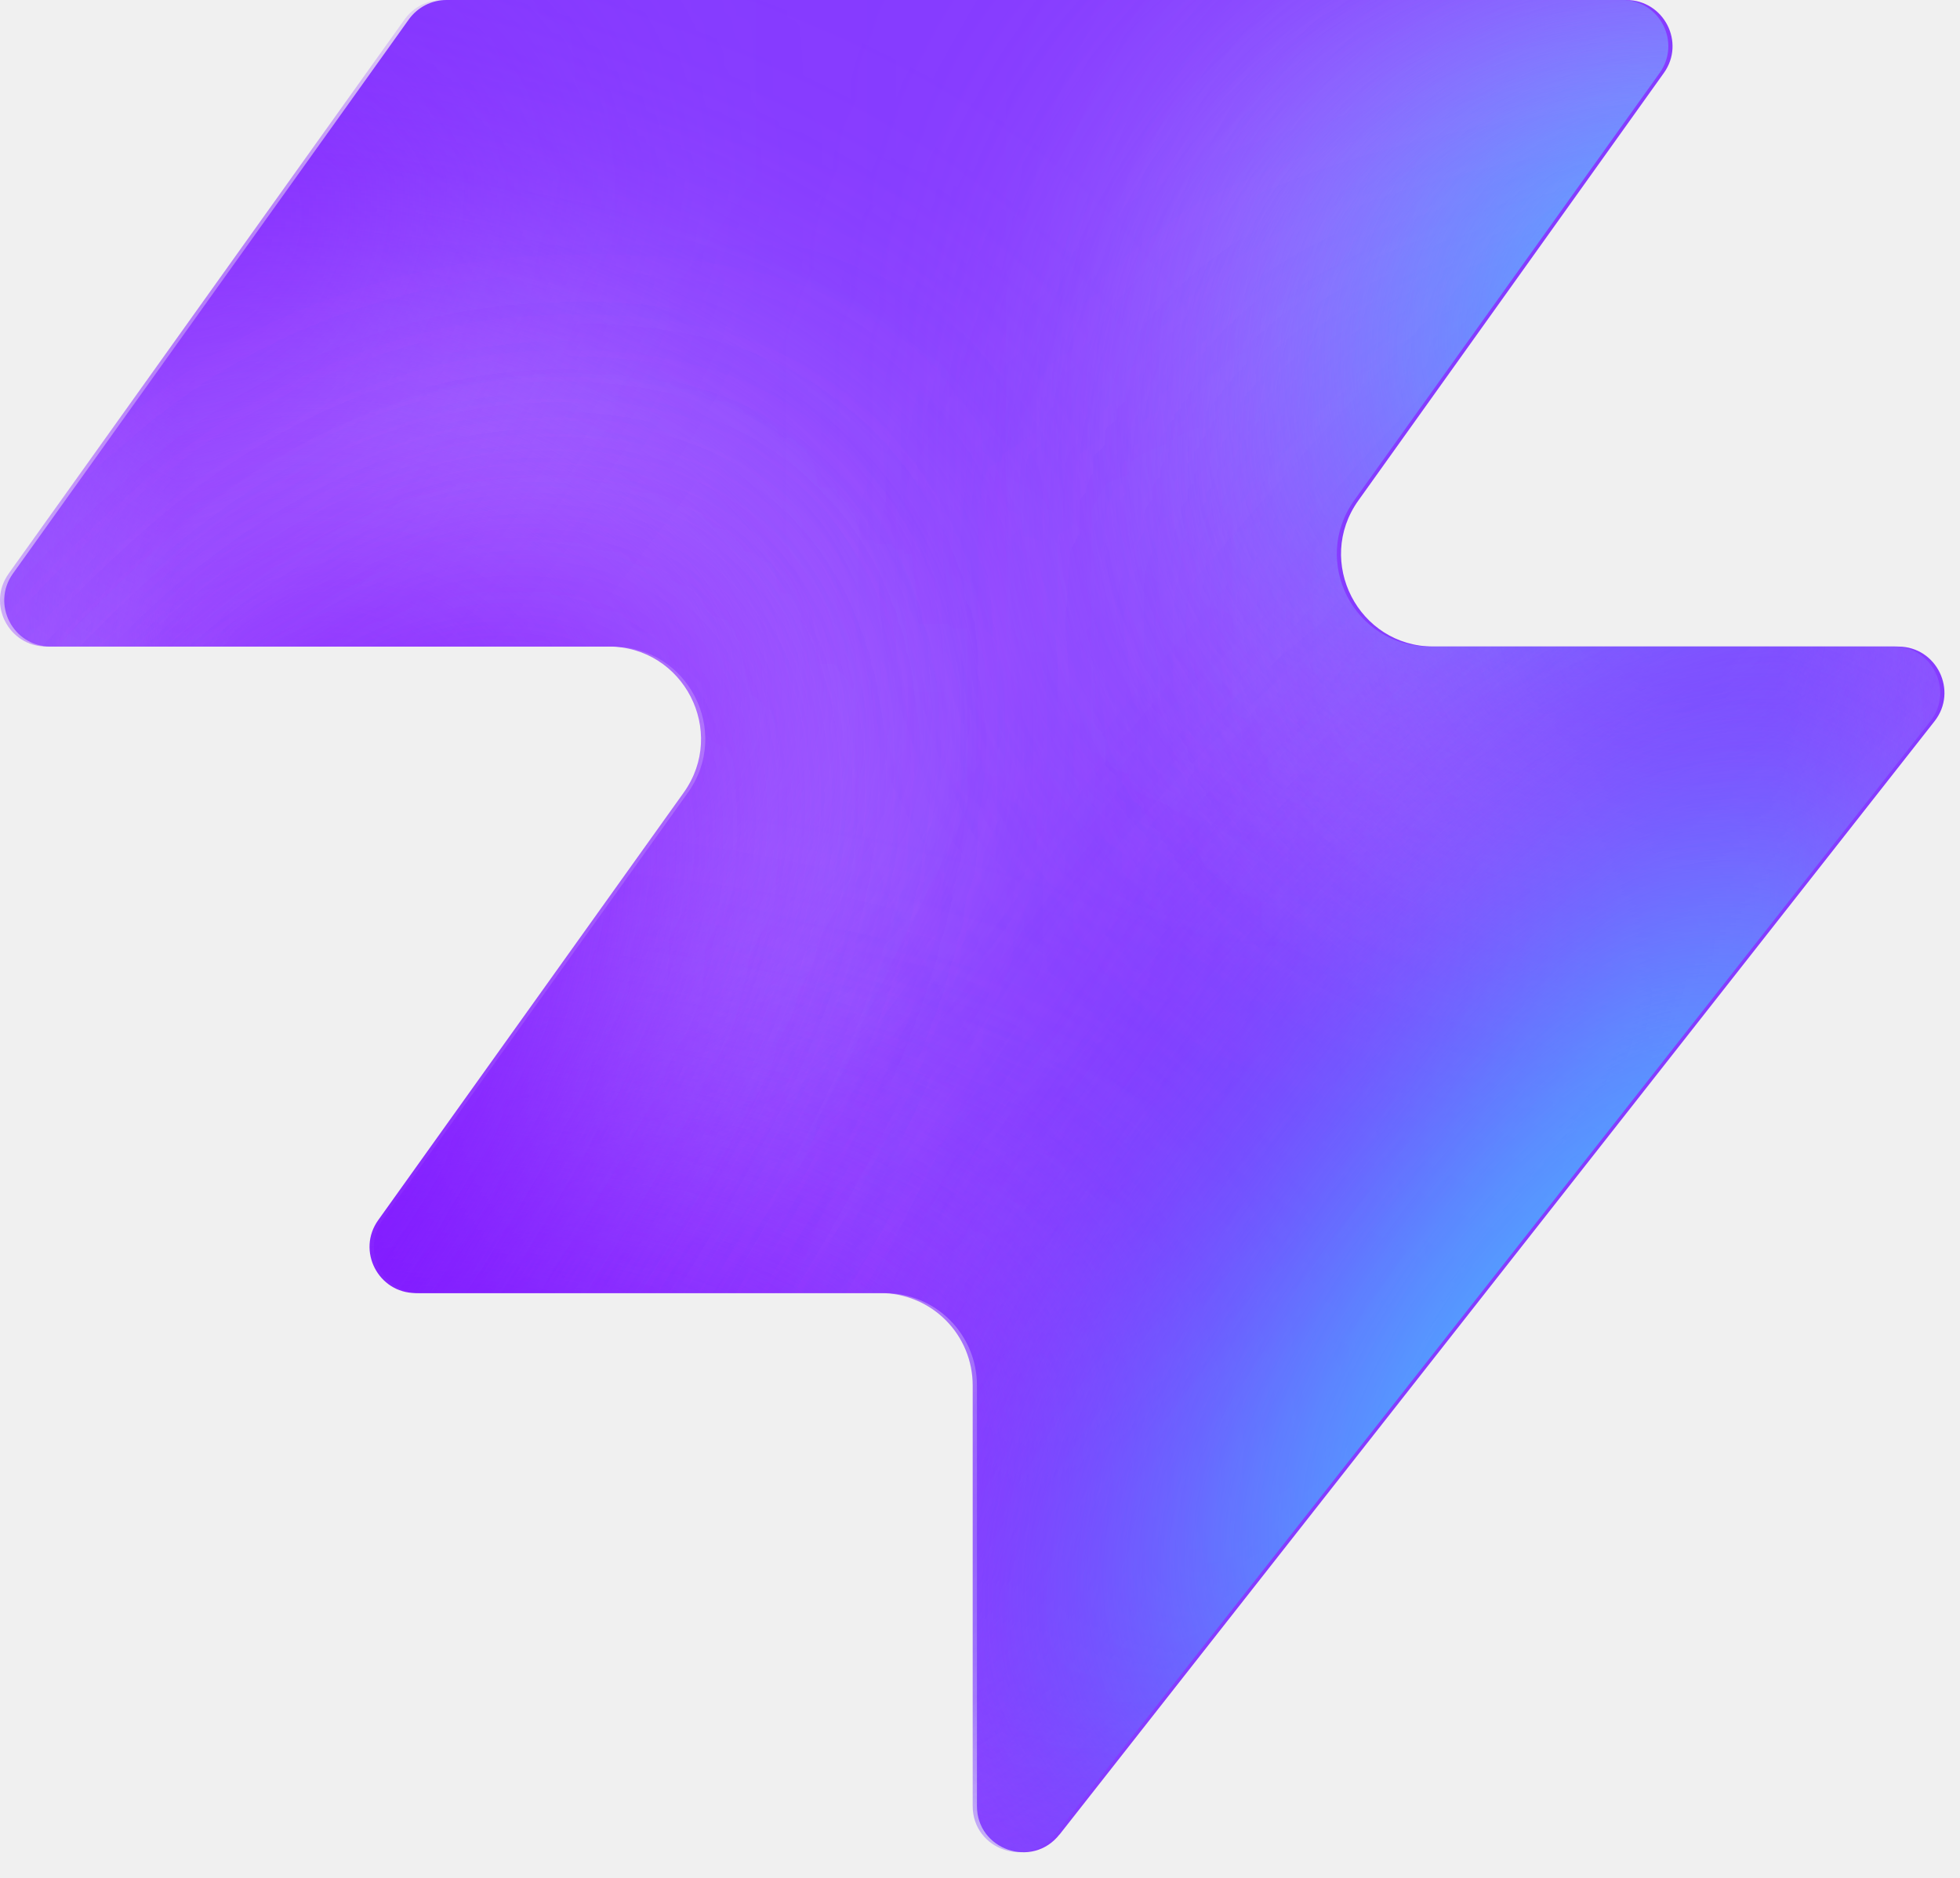
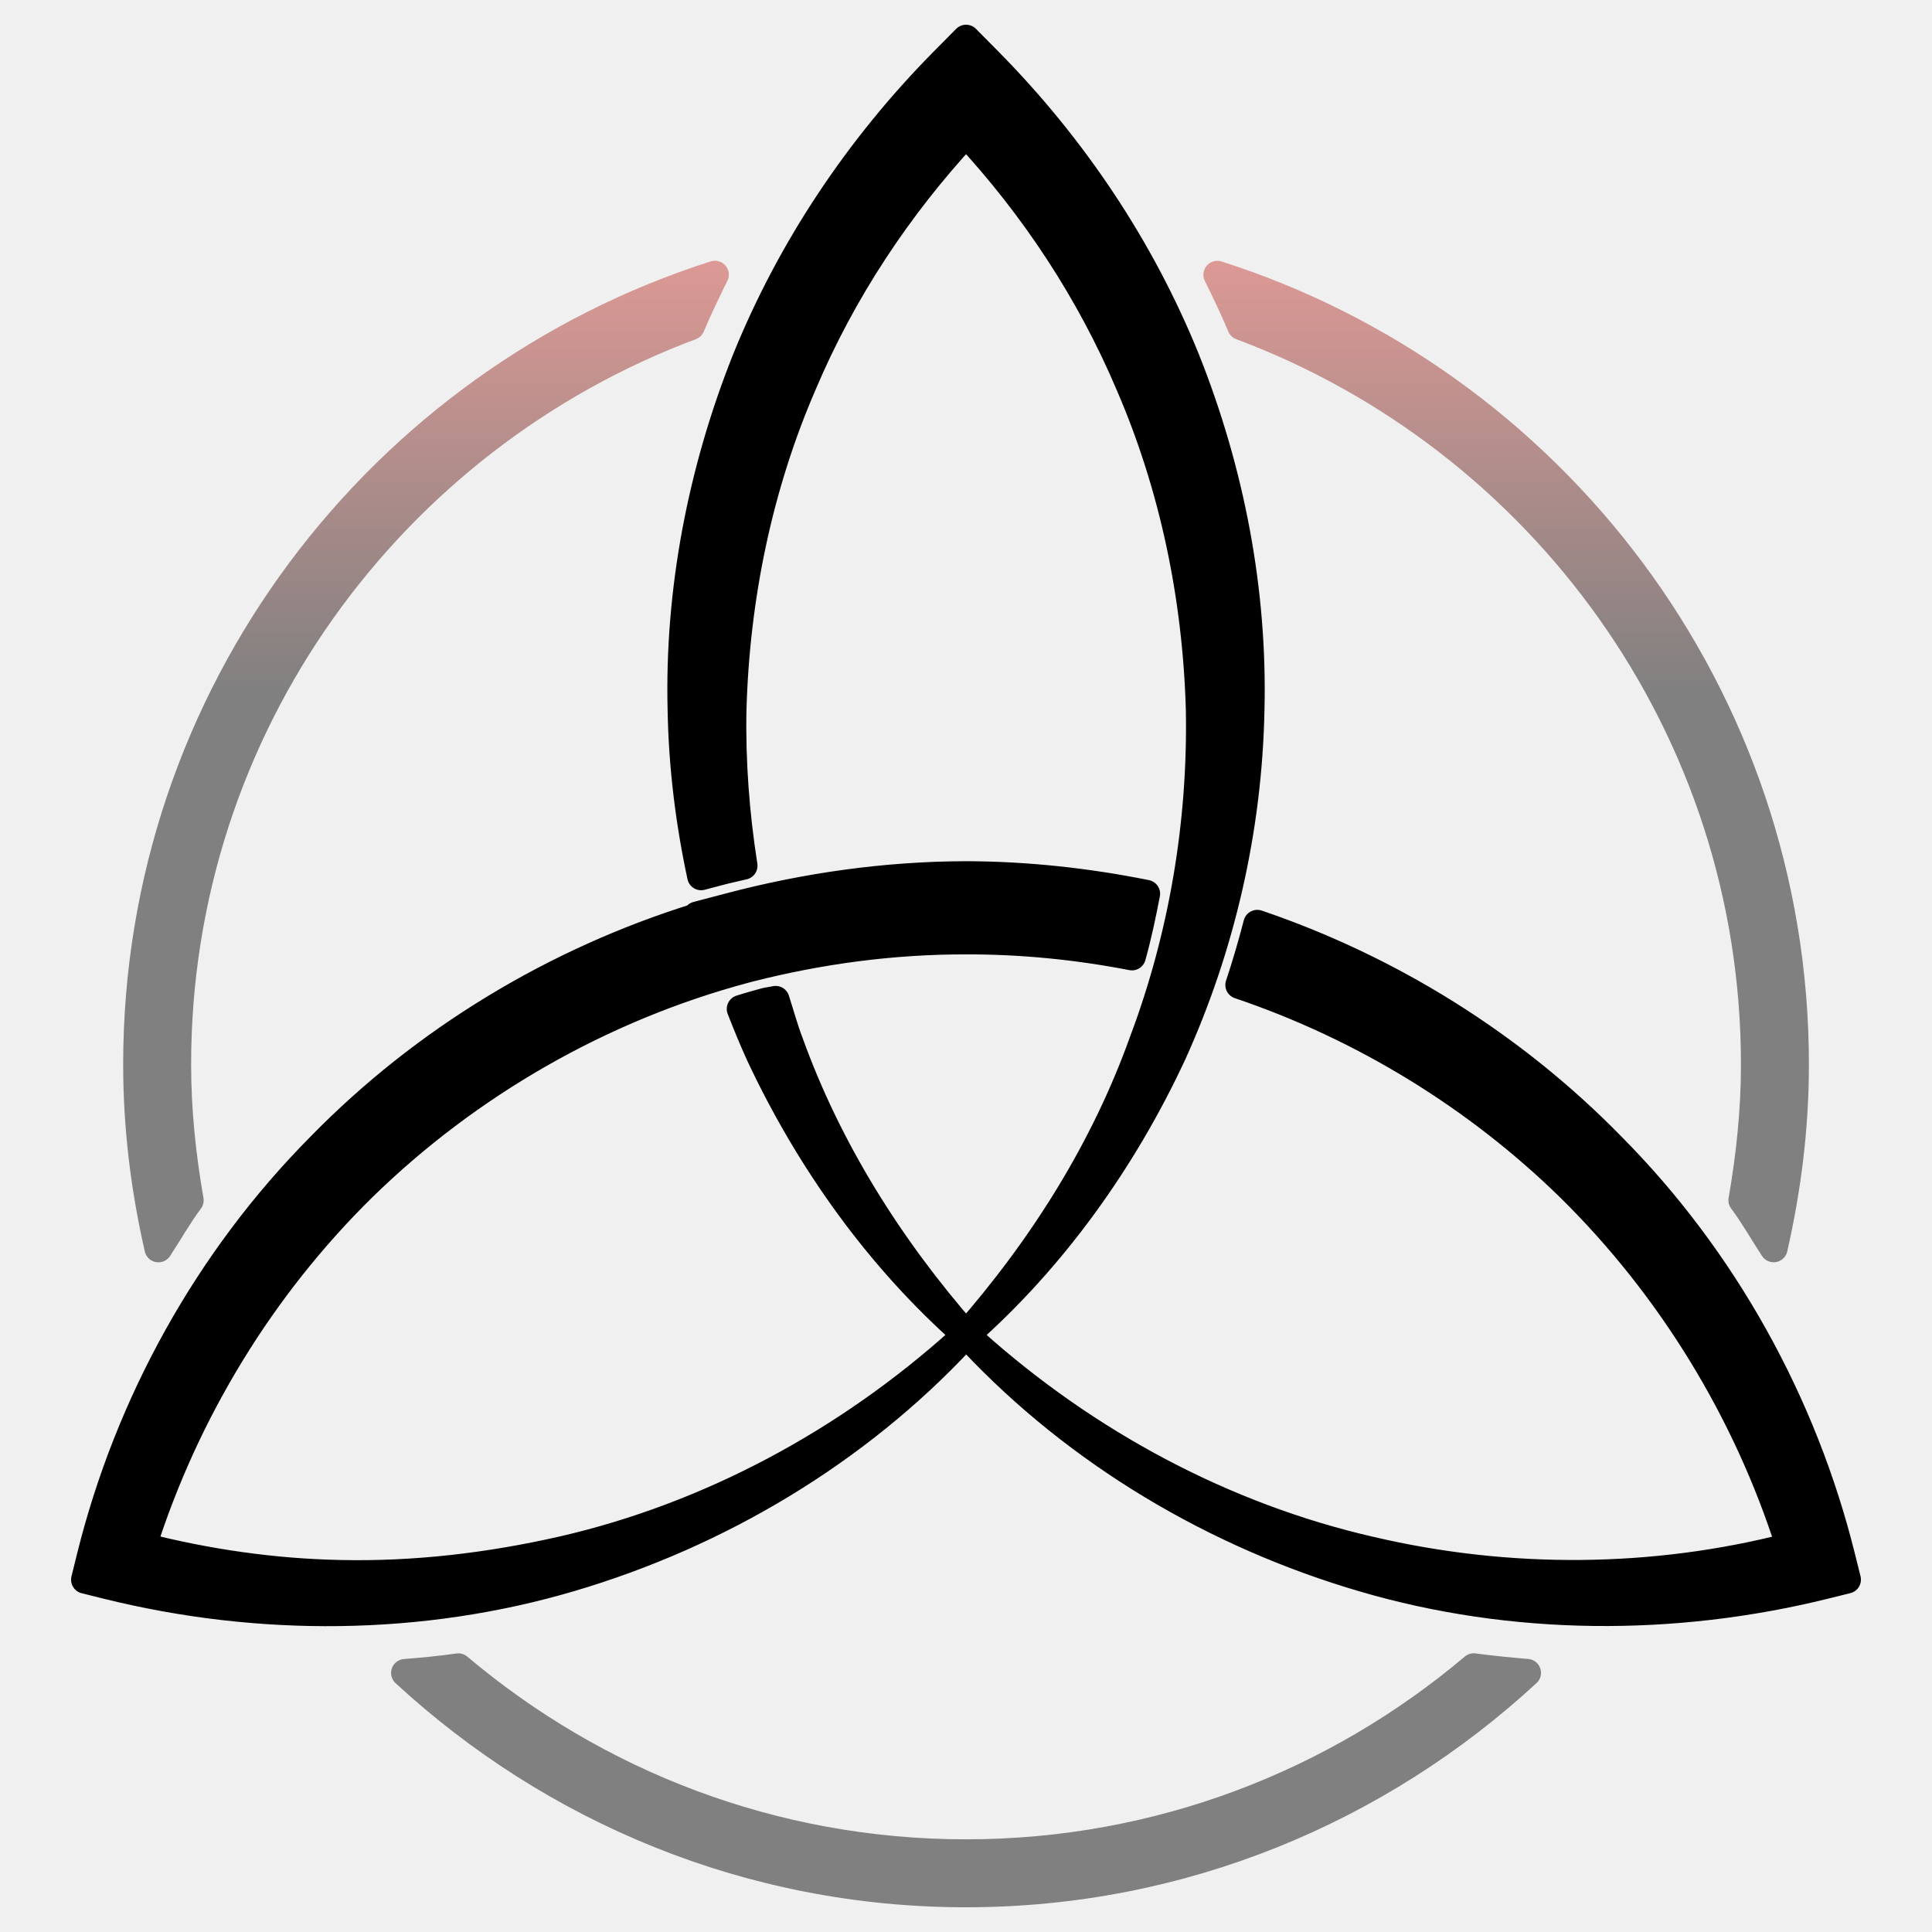
- <svg xmlns="http://www.w3.org/2000/svg" width="48" height="46" fill="none" viewBox="0 0 48 46">
-   <path fill="#863bff" d="M25.946 44.938c-.664.845-2.021.375-2.021-.698V33.937a2.26 2.26 0 0 0-2.262-2.262H10.287c-.92 0-1.456-1.04-.92-1.788l7.48-10.471c1.07-1.497 0-3.578-1.842-3.578H1.237c-.92 0-1.456-1.04-.92-1.788L10.013.474c.214-.297.556-.474.92-.474h28.894c.92 0 1.456 1.04.92 1.788l-7.48 10.471c-1.07 1.498 0 3.579 1.842 3.579h11.377c.943 0 1.473 1.088.89 1.83L25.947 44.94z" style="fill:#863bff;fill:color(display-p3 .525 .23 1);fill-opacity:1" />
-   <mask id="a" width="48" height="46" x="0" y="0" maskUnits="userSpaceOnUse" style="mask-type:alpha">
-     <path fill="#000" d="M25.842 44.938c-.664.844-2.021.375-2.021-.698V33.937a2.26 2.26 0 0 0-2.262-2.262H10.183c-.92 0-1.456-1.04-.92-1.788l7.48-10.471c1.07-1.498 0-3.579-1.842-3.579H1.133c-.92 0-1.456-1.04-.92-1.787L9.91.473c.214-.297.556-.474.92-.474h28.894c.92 0 1.456 1.04.92 1.788l-7.48 10.471c-1.07 1.498 0 3.578 1.842 3.578h11.377c.943 0 1.473 1.088.89 1.832L25.843 44.94z" style="fill:#000;fill-opacity:1" />
-   </mask>
-   <g mask="url(#a)">
-     <g filter="url(#b)">
-       <ellipse cx="5.508" cy="14.704" fill="#ede6ff" rx="5.508" ry="14.704" style="fill:#ede6ff;fill:color(display-p3 .927 .903 1);fill-opacity:1" transform="matrix(.00324 1 1 -.00324 -4.47 31.516)" />
-     </g>
-     <g filter="url(#c)">
-       <ellipse cx="10.399" cy="29.851" fill="#ede6ff" rx="10.399" ry="29.851" style="fill:#ede6ff;fill:color(display-p3 .927 .903 1);fill-opacity:1" transform="matrix(.00324 1 1 -.00324 -39.328 7.883)" />
-     </g>
-     <g filter="url(#d)">
-       <ellipse cx="5.508" cy="30.487" fill="#7e14ff" rx="5.508" ry="30.487" style="fill:#7e14ff;fill:color(display-p3 .492 .077 1);fill-opacity:1" transform="rotate(89.814 -25.913 -14.639)scale(1 -1)" />
-     </g>
-     <g filter="url(#e)">
-       <ellipse cx="5.508" cy="30.599" fill="#7e14ff" rx="5.508" ry="30.599" style="fill:#7e14ff;fill:color(display-p3 .492 .077 1);fill-opacity:1" transform="rotate(89.814 -32.644 -3.334)scale(1 -1)" />
-     </g>
-     <g filter="url(#f)">
-       <ellipse cx="5.508" cy="30.599" fill="#7e14ff" rx="5.508" ry="30.599" style="fill:#7e14ff;fill:color(display-p3 .492 .077 1);fill-opacity:1" transform="matrix(.00324 1 1 -.00324 -34.34 30.47)" />
-     </g>
-     <g filter="url(#g)">
-       <ellipse cx="14.072" cy="22.078" fill="#ede6ff" rx="14.072" ry="22.078" style="fill:#ede6ff;fill:color(display-p3 .927 .903 1);fill-opacity:1" transform="rotate(93.35 24.506 48.493)scale(-1 1)" />
-     </g>
-     <g filter="url(#h)">
-       <ellipse cx="3.47" cy="21.501" fill="#7e14ff" rx="3.47" ry="21.501" style="fill:#7e14ff;fill:color(display-p3 .492 .077 1);fill-opacity:1" transform="rotate(89.009 28.708 47.59)scale(-1 1)" />
-     </g>
-     <g filter="url(#i)">
-       <ellipse cx="3.47" cy="21.501" fill="#7e14ff" rx="3.47" ry="21.501" style="fill:#7e14ff;fill:color(display-p3 .492 .077 1);fill-opacity:1" transform="rotate(89.009 28.708 47.59)scale(-1 1)" />
-     </g>
-     <g filter="url(#j)">
-       <ellipse cx=".387" cy="8.972" fill="#7e14ff" rx="4.407" ry="29.108" style="fill:#7e14ff;fill:color(display-p3 .492 .077 1);fill-opacity:1" transform="rotate(39.51 .387 8.972)" />
-     </g>
-     <g filter="url(#k)">
-       <ellipse cx="47.523" cy="-6.092" fill="#7e14ff" rx="4.407" ry="29.108" style="fill:#7e14ff;fill:color(display-p3 .492 .077 1);fill-opacity:1" transform="rotate(37.892 47.523 -6.092)" />
-     </g>
-     <g filter="url(#l)">
-       <ellipse cx="41.412" cy="6.333" fill="#47bfff" rx="5.971" ry="9.665" style="fill:#47bfff;fill:color(display-p3 .28 .748 1);fill-opacity:1" transform="rotate(37.892 41.412 6.333)" />
-     </g>
-     <g filter="url(#m)">
-       <ellipse cx="-1.879" cy="38.332" fill="#7e14ff" rx="4.407" ry="29.108" style="fill:#7e14ff;fill:color(display-p3 .492 .077 1);fill-opacity:1" transform="rotate(37.892 -1.88 38.332)" />
-     </g>
-     <g filter="url(#n)">
-       <ellipse cx="-1.879" cy="38.332" fill="#7e14ff" rx="4.407" ry="29.108" style="fill:#7e14ff;fill:color(display-p3 .492 .077 1);fill-opacity:1" transform="rotate(37.892 -1.88 38.332)" />
-     </g>
-     <g filter="url(#o)">
-       <ellipse cx="35.651" cy="29.907" fill="#7e14ff" rx="4.407" ry="29.108" style="fill:#7e14ff;fill:color(display-p3 .492 .077 1);fill-opacity:1" transform="rotate(37.892 35.651 29.907)" />
-     </g>
-     <g filter="url(#p)">
-       <ellipse cx="38.418" cy="32.4" fill="#47bfff" rx="5.971" ry="15.297" style="fill:#47bfff;fill:color(display-p3 .28 .748 1);fill-opacity:1" transform="rotate(37.892 38.418 32.4)" />
-     </g>
-   </g>
+ <svg xmlns="http://www.w3.org/2000/svg" viewBox="423.246 156.788 277.499 277.499">
+   <style>.k{fill:#000;stroke:#000}@media (prefers-color-scheme:dark){.k{fill:#fff;stroke:#fff}}</style>
  <defs>
-     <filter id="b" width="60.045" height="41.654" x="-19.77" y="16.149" color-interpolation-filters="sRGB" filterUnits="userSpaceOnUse">
-       <feFlood flood-opacity="0" result="BackgroundImageFix" />
-       <feBlend in="SourceGraphic" in2="BackgroundImageFix" result="shape" />
-       <feGaussianBlur result="effect1_foregroundBlur_2002_17158" stdDeviation="7.659" />
-     </filter>
-     <filter id="c" width="90.34" height="51.437" x="-54.613" y="-7.533" color-interpolation-filters="sRGB" filterUnits="userSpaceOnUse">
-       <feFlood flood-opacity="0" result="BackgroundImageFix" />
-       <feBlend in="SourceGraphic" in2="BackgroundImageFix" result="shape" />
-       <feGaussianBlur result="effect1_foregroundBlur_2002_17158" stdDeviation="7.659" />
-     </filter>
-     <filter id="d" width="79.355" height="29.4" x="-49.64" y="2.03" color-interpolation-filters="sRGB" filterUnits="userSpaceOnUse">
-       <feFlood flood-opacity="0" result="BackgroundImageFix" />
-       <feBlend in="SourceGraphic" in2="BackgroundImageFix" result="shape" />
-       <feGaussianBlur result="effect1_foregroundBlur_2002_17158" stdDeviation="4.596" />
-     </filter>
-     <filter id="e" width="79.579" height="29.4" x="-45.045" y="20.029" color-interpolation-filters="sRGB" filterUnits="userSpaceOnUse">
-       <feFlood flood-opacity="0" result="BackgroundImageFix" />
-       <feBlend in="SourceGraphic" in2="BackgroundImageFix" result="shape" />
-       <feGaussianBlur result="effect1_foregroundBlur_2002_17158" stdDeviation="4.596" />
-     </filter>
-     <filter id="f" width="79.579" height="29.4" x="-43.513" y="21.178" color-interpolation-filters="sRGB" filterUnits="userSpaceOnUse">
-       <feFlood flood-opacity="0" result="BackgroundImageFix" />
-       <feBlend in="SourceGraphic" in2="BackgroundImageFix" result="shape" />
-       <feGaussianBlur result="effect1_foregroundBlur_2002_17158" stdDeviation="4.596" />
-     </filter>
-     <filter id="g" width="74.749" height="58.852" x="15.756" y="-17.901" color-interpolation-filters="sRGB" filterUnits="userSpaceOnUse">
-       <feFlood flood-opacity="0" result="BackgroundImageFix" />
-       <feBlend in="SourceGraphic" in2="BackgroundImageFix" result="shape" />
-       <feGaussianBlur result="effect1_foregroundBlur_2002_17158" stdDeviation="7.659" />
-     </filter>
-     <filter id="h" width="61.377" height="25.362" x="23.548" y="2.284" color-interpolation-filters="sRGB" filterUnits="userSpaceOnUse">
-       <feFlood flood-opacity="0" result="BackgroundImageFix" />
-       <feBlend in="SourceGraphic" in2="BackgroundImageFix" result="shape" />
-       <feGaussianBlur result="effect1_foregroundBlur_2002_17158" stdDeviation="4.596" />
-     </filter>
-     <filter id="i" width="61.377" height="25.362" x="23.548" y="2.284" color-interpolation-filters="sRGB" filterUnits="userSpaceOnUse">
-       <feFlood flood-opacity="0" result="BackgroundImageFix" />
-       <feBlend in="SourceGraphic" in2="BackgroundImageFix" result="shape" />
-       <feGaussianBlur result="effect1_foregroundBlur_2002_17158" stdDeviation="4.596" />
-     </filter>
-     <filter id="j" width="56.045" height="63.649" x="-27.636" y="-22.853" color-interpolation-filters="sRGB" filterUnits="userSpaceOnUse">
-       <feFlood flood-opacity="0" result="BackgroundImageFix" />
-       <feBlend in="SourceGraphic" in2="BackgroundImageFix" result="shape" />
-       <feGaussianBlur result="effect1_foregroundBlur_2002_17158" stdDeviation="4.596" />
-     </filter>
-     <filter id="k" width="54.814" height="64.646" x="20.116" y="-38.415" color-interpolation-filters="sRGB" filterUnits="userSpaceOnUse">
-       <feFlood flood-opacity="0" result="BackgroundImageFix" />
-       <feBlend in="SourceGraphic" in2="BackgroundImageFix" result="shape" />
-       <feGaussianBlur result="effect1_foregroundBlur_2002_17158" stdDeviation="4.596" />
-     </filter>
-     <filter id="l" width="33.541" height="35.313" x="24.641" y="-11.323" color-interpolation-filters="sRGB" filterUnits="userSpaceOnUse">
-       <feFlood flood-opacity="0" result="BackgroundImageFix" />
-       <feBlend in="SourceGraphic" in2="BackgroundImageFix" result="shape" />
-       <feGaussianBlur result="effect1_foregroundBlur_2002_17158" stdDeviation="4.596" />
-     </filter>
-     <filter id="m" width="54.814" height="64.646" x="-29.286" y="6.009" color-interpolation-filters="sRGB" filterUnits="userSpaceOnUse">
-       <feFlood flood-opacity="0" result="BackgroundImageFix" />
-       <feBlend in="SourceGraphic" in2="BackgroundImageFix" result="shape" />
-       <feGaussianBlur result="effect1_foregroundBlur_2002_17158" stdDeviation="4.596" />
-     </filter>
-     <filter id="n" width="54.814" height="64.646" x="-29.286" y="6.009" color-interpolation-filters="sRGB" filterUnits="userSpaceOnUse">
-       <feFlood flood-opacity="0" result="BackgroundImageFix" />
-       <feBlend in="SourceGraphic" in2="BackgroundImageFix" result="shape" />
-       <feGaussianBlur result="effect1_foregroundBlur_2002_17158" stdDeviation="4.596" />
-     </filter>
-     <filter id="o" width="54.814" height="64.646" x="8.244" y="-2.416" color-interpolation-filters="sRGB" filterUnits="userSpaceOnUse">
-       <feFlood flood-opacity="0" result="BackgroundImageFix" />
-       <feBlend in="SourceGraphic" in2="BackgroundImageFix" result="shape" />
-       <feGaussianBlur result="effect1_foregroundBlur_2002_17158" stdDeviation="4.596" />
-     </filter>
-     <filter id="p" width="39.409" height="43.623" x="18.713" y="10.588" color-interpolation-filters="sRGB" filterUnits="userSpaceOnUse">
-       <feFlood flood-opacity="0" result="BackgroundImageFix" />
-       <feBlend in="SourceGraphic" in2="BackgroundImageFix" result="shape" />
-       <feGaussianBlur result="effect1_foregroundBlur_2002_17158" stdDeviation="4.596" />
-     </filter>
+     <linearGradient id="g" gradientUnits="userSpaceOnUse" x1="0" y1="170.8" x2="0" y2="256.7">
+       <stop offset="0" stop-color="#FFA29C" />
+       <stop offset="1" stop-color="#808080" />
+     </linearGradient>
  </defs>
+   <path fill="url(#g)" stroke="url(#g)" stroke-width="4" stroke-linejoin="round" d="M445.997 336.101 C444.05 327.594 442.937 318.773 442.937 309.681 C442.937 256.606 477.862 211.565 525.93 196.24 C524.727 198.682 523.534 201.135 522.487 203.633 C479.471 219.723 448.697 261.118 448.697 309.681 C448.697 316.354 449.395 322.835 450.498 329.192 C448.855 331.397 447.505 333.805 445.997 336.101 Z M678.004 336.089 C676.497 333.794 675.147 331.386 673.504 329.181 C674.607 322.835 675.305 316.342 675.305 309.681 C675.305 261.13 644.542 219.723 601.514 203.633 C600.479 201.135 599.287 198.693 598.094 196.251 C646.139 211.576 681.065 256.606 681.065 309.681 C681.065 318.773 679.94 327.583 678.004 336.089 Z M561.993 428.737 C530.904 428.737 502.65 416.664 481.418 397.074 C483.983 396.872 486.549 396.625 489.081 396.265 C508.805 412.906 534.234 422.976 561.993 422.976 C589.768 422.976 615.219 412.895 634.932 396.254 C637.475 396.601 640.018 396.85 642.585 397.063 C621.364 416.652 593.098 428.737 561.993 428.737 Z" />
+   <path class="k" stroke-width="4" stroke-linejoin="round" d="M593.616 208.493 C587.18 192.538 577.413 177.956 565.323 165.691 L562.004 162.338 L558.685 165.691 C546.589 177.944 536.822 192.538 530.375 208.493 C524.018 224.471 520.709 241.664 521.137 258.767 C521.283 266.812 522.262 274.812 523.95 282.654 L526.549 281.968 C527.719 281.653 528.878 281.417 530.048 281.136 C528.89 273.731 528.316 266.238 528.462 258.767 C528.912 242.632 532.198 226.609 538.589 211.892 C544.203 198.637 552.226 186.507 562.004 175.964 C571.793 186.507 579.799 198.648 585.424 211.892 C591.815 226.609 595.124 242.632 595.574 258.767 C595.866 274.902 593.167 291.184 587.405 306.463 C581.87 321.89 573.008 335.977 562.004 348.512 C574.465 337.507 584.502 323.51 591.635 308.208 C598.634 292.804 602.528 275.87 602.865 258.767 C603.292 241.664 599.985 224.471 593.616 208.493 Z M534.65 300.398 C534.167 300.511 533.683 300.556 533.199 300.669 L531.658 301.096 C530.971 301.276 530.307 301.501 529.632 301.704 C530.487 303.898 531.387 306.081 532.355 308.219 C539.511 323.51 549.537 337.519 562.004 348.512 C551.011 335.977 542.155 321.878 536.608 306.452 C535.854 304.472 535.303 302.424 534.65 300.398 Z M687.727 380.422 C682.258 358.391 670.848 337.688 654.713 321.439 C640.604 306.992 623.006 295.988 603.833 289.473 C603.067 292.433 602.212 295.357 601.245 298.261 C618.977 304.247 635.36 314.261 648.772 327.392 C663.22 341.625 674.157 359.448 680.345 378.937 C660.767 383.988 639.952 384.135 620.103 379.488 C599.062 374.672 579.327 364.107 563.016 349.479 C578.066 365.469 597.711 377.182 619.068 383.438 C640.446 389.727 663.625 389.852 685.409 384.45 L688.537 383.674 L687.727 380.422 Z M530.296 295.988 L530.893 295.83 C541.064 293.242 551.528 291.847 562.015 291.87 C570.004 291.847 577.975 292.646 585.83 294.165 C586.663 291.194 587.292 288.179 587.877 285.164 C579.372 283.453 570.702 282.508 562.015 282.485 C550.493 282.508 539.005 284.14 527.911 287.076 L523.342 288.28 L523.41 288.483 C502.999 294.817 484.186 306.182 469.289 321.428 C453.153 337.676 441.732 358.368 436.264 380.41 L435.454 383.686 L438.616 384.473 C460.467 389.896 483.713 389.738 505.17 383.404 C526.572 377.092 546.273 365.277 561.306 349.187 C544.991 363.916 525.21 374.56 504.113 379.42 C493.581 381.817 482.813 383.1 472.056 382.853 C462.481 382.661 452.962 381.277 443.713 378.914 C449.913 359.448 460.805 341.625 475.252 327.403 C490.543 312.438 509.683 301.49 530.296 295.988 Z" />
</svg>
